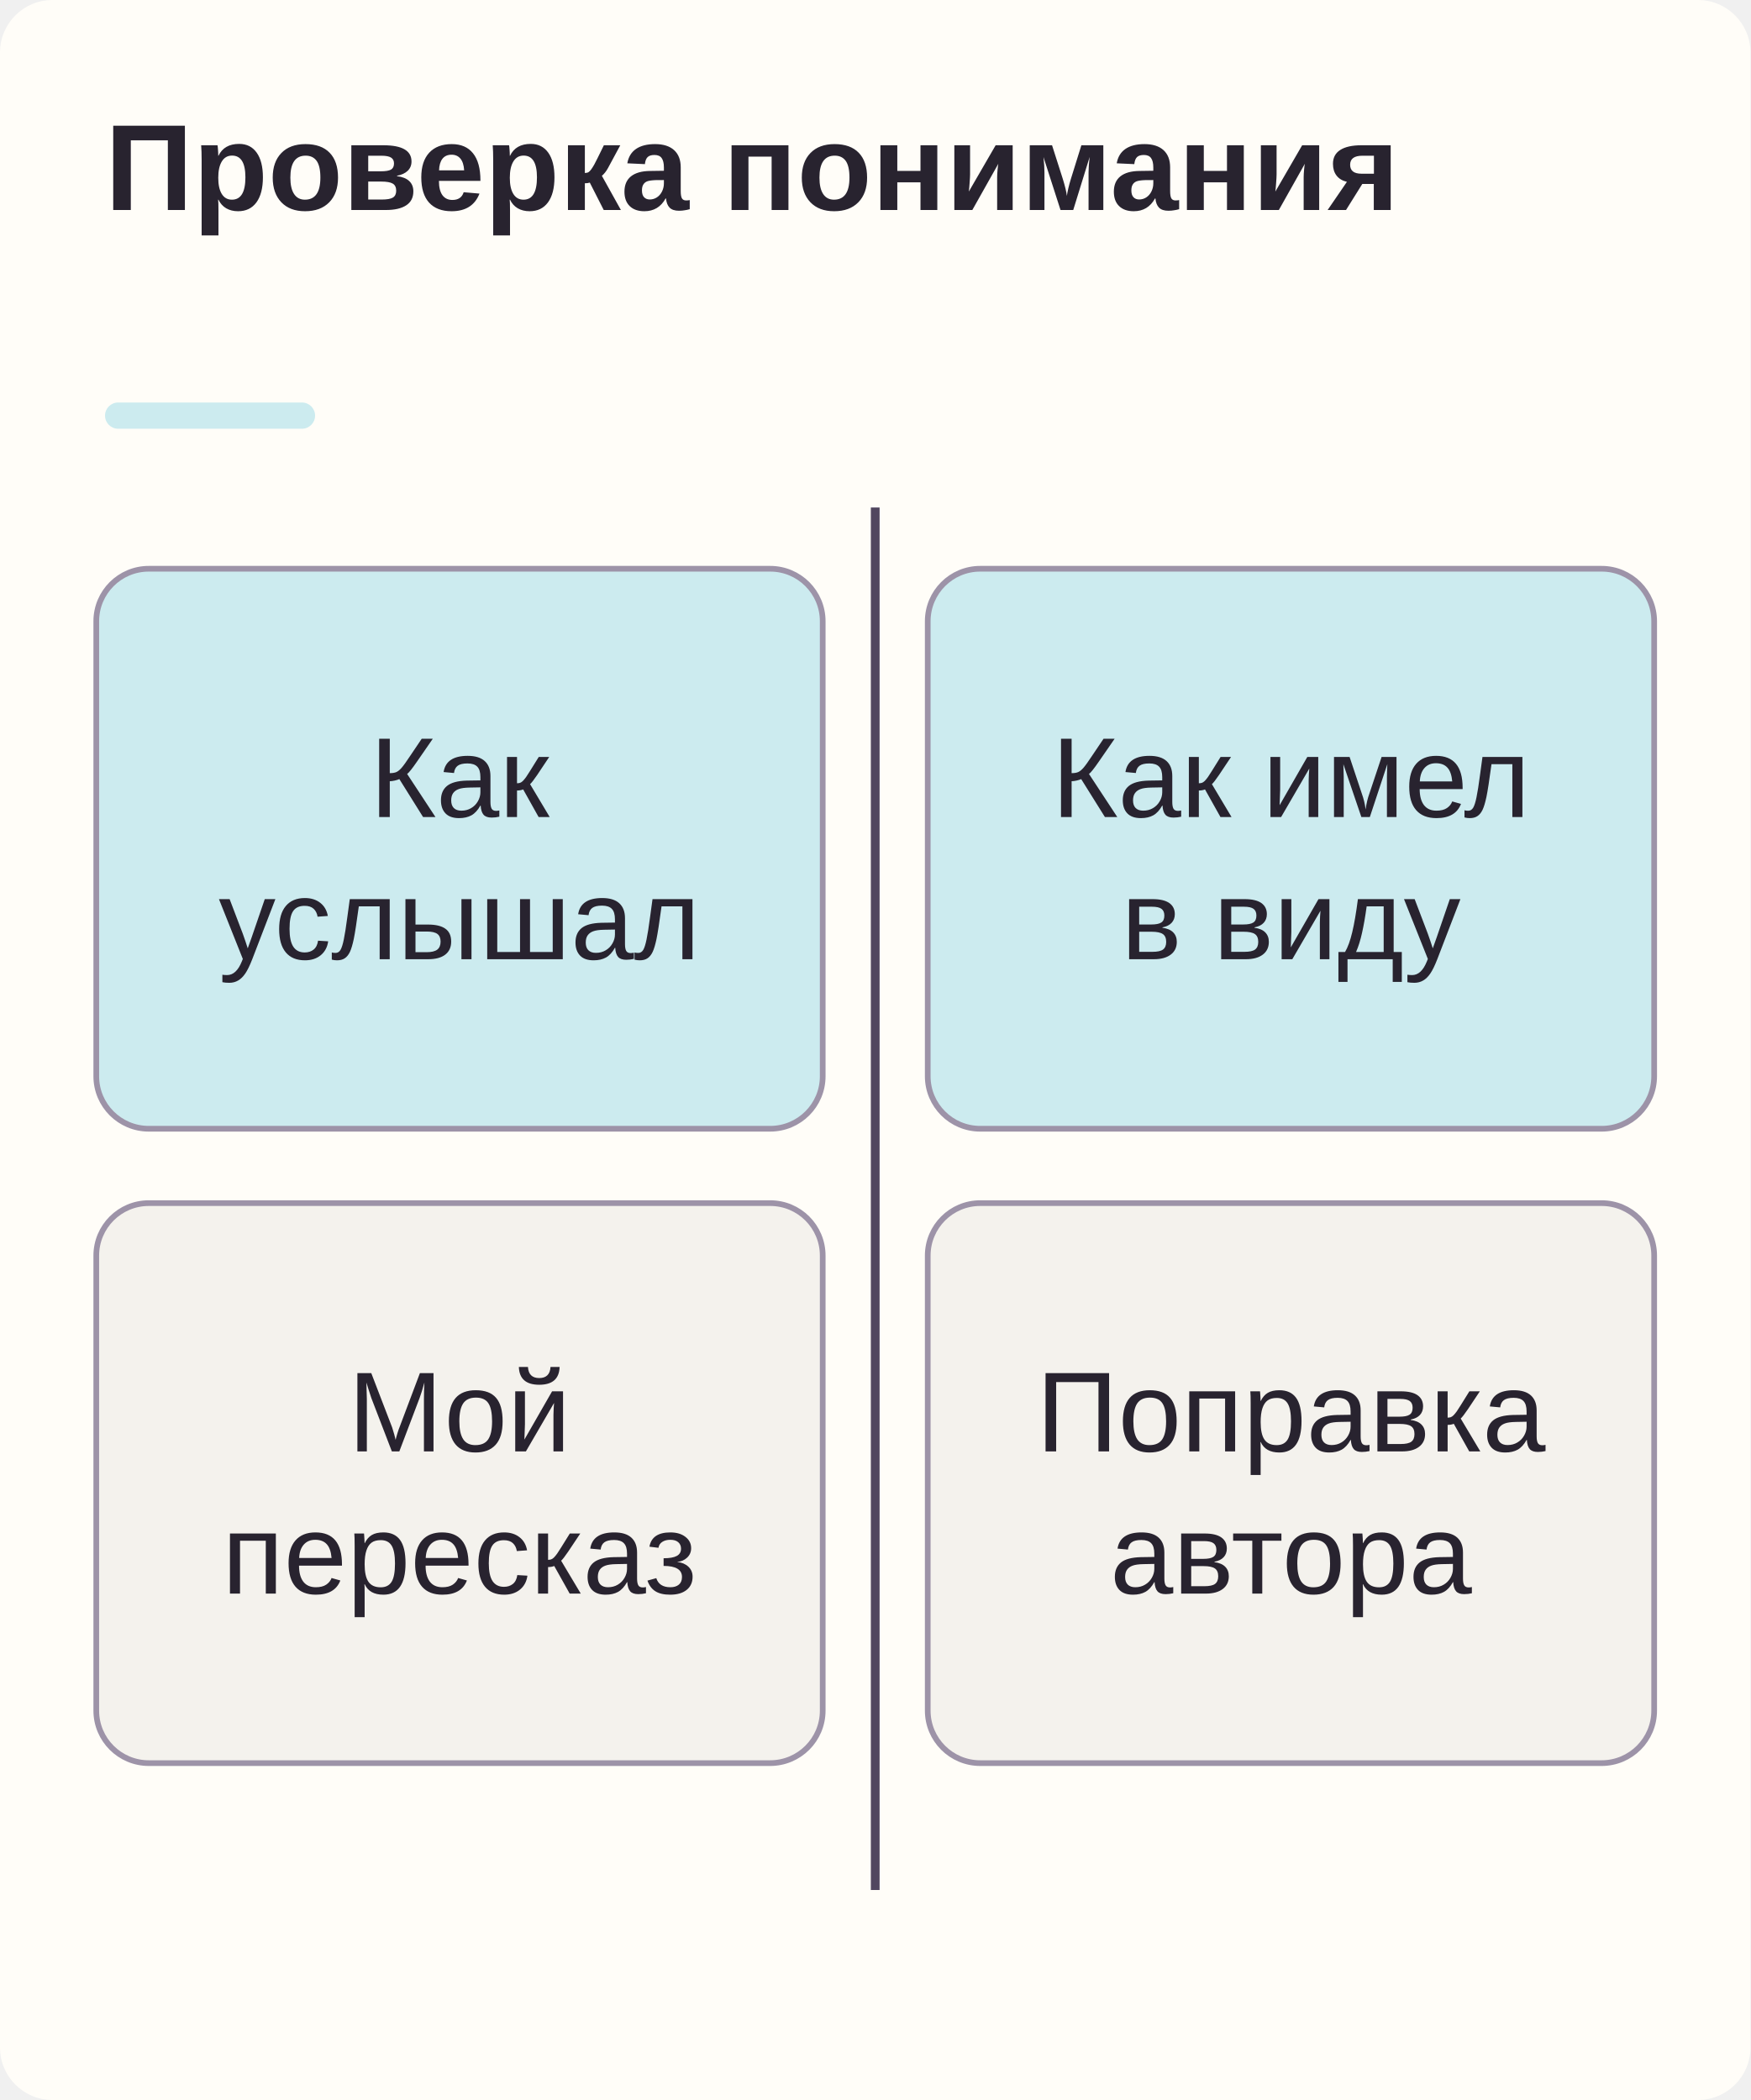
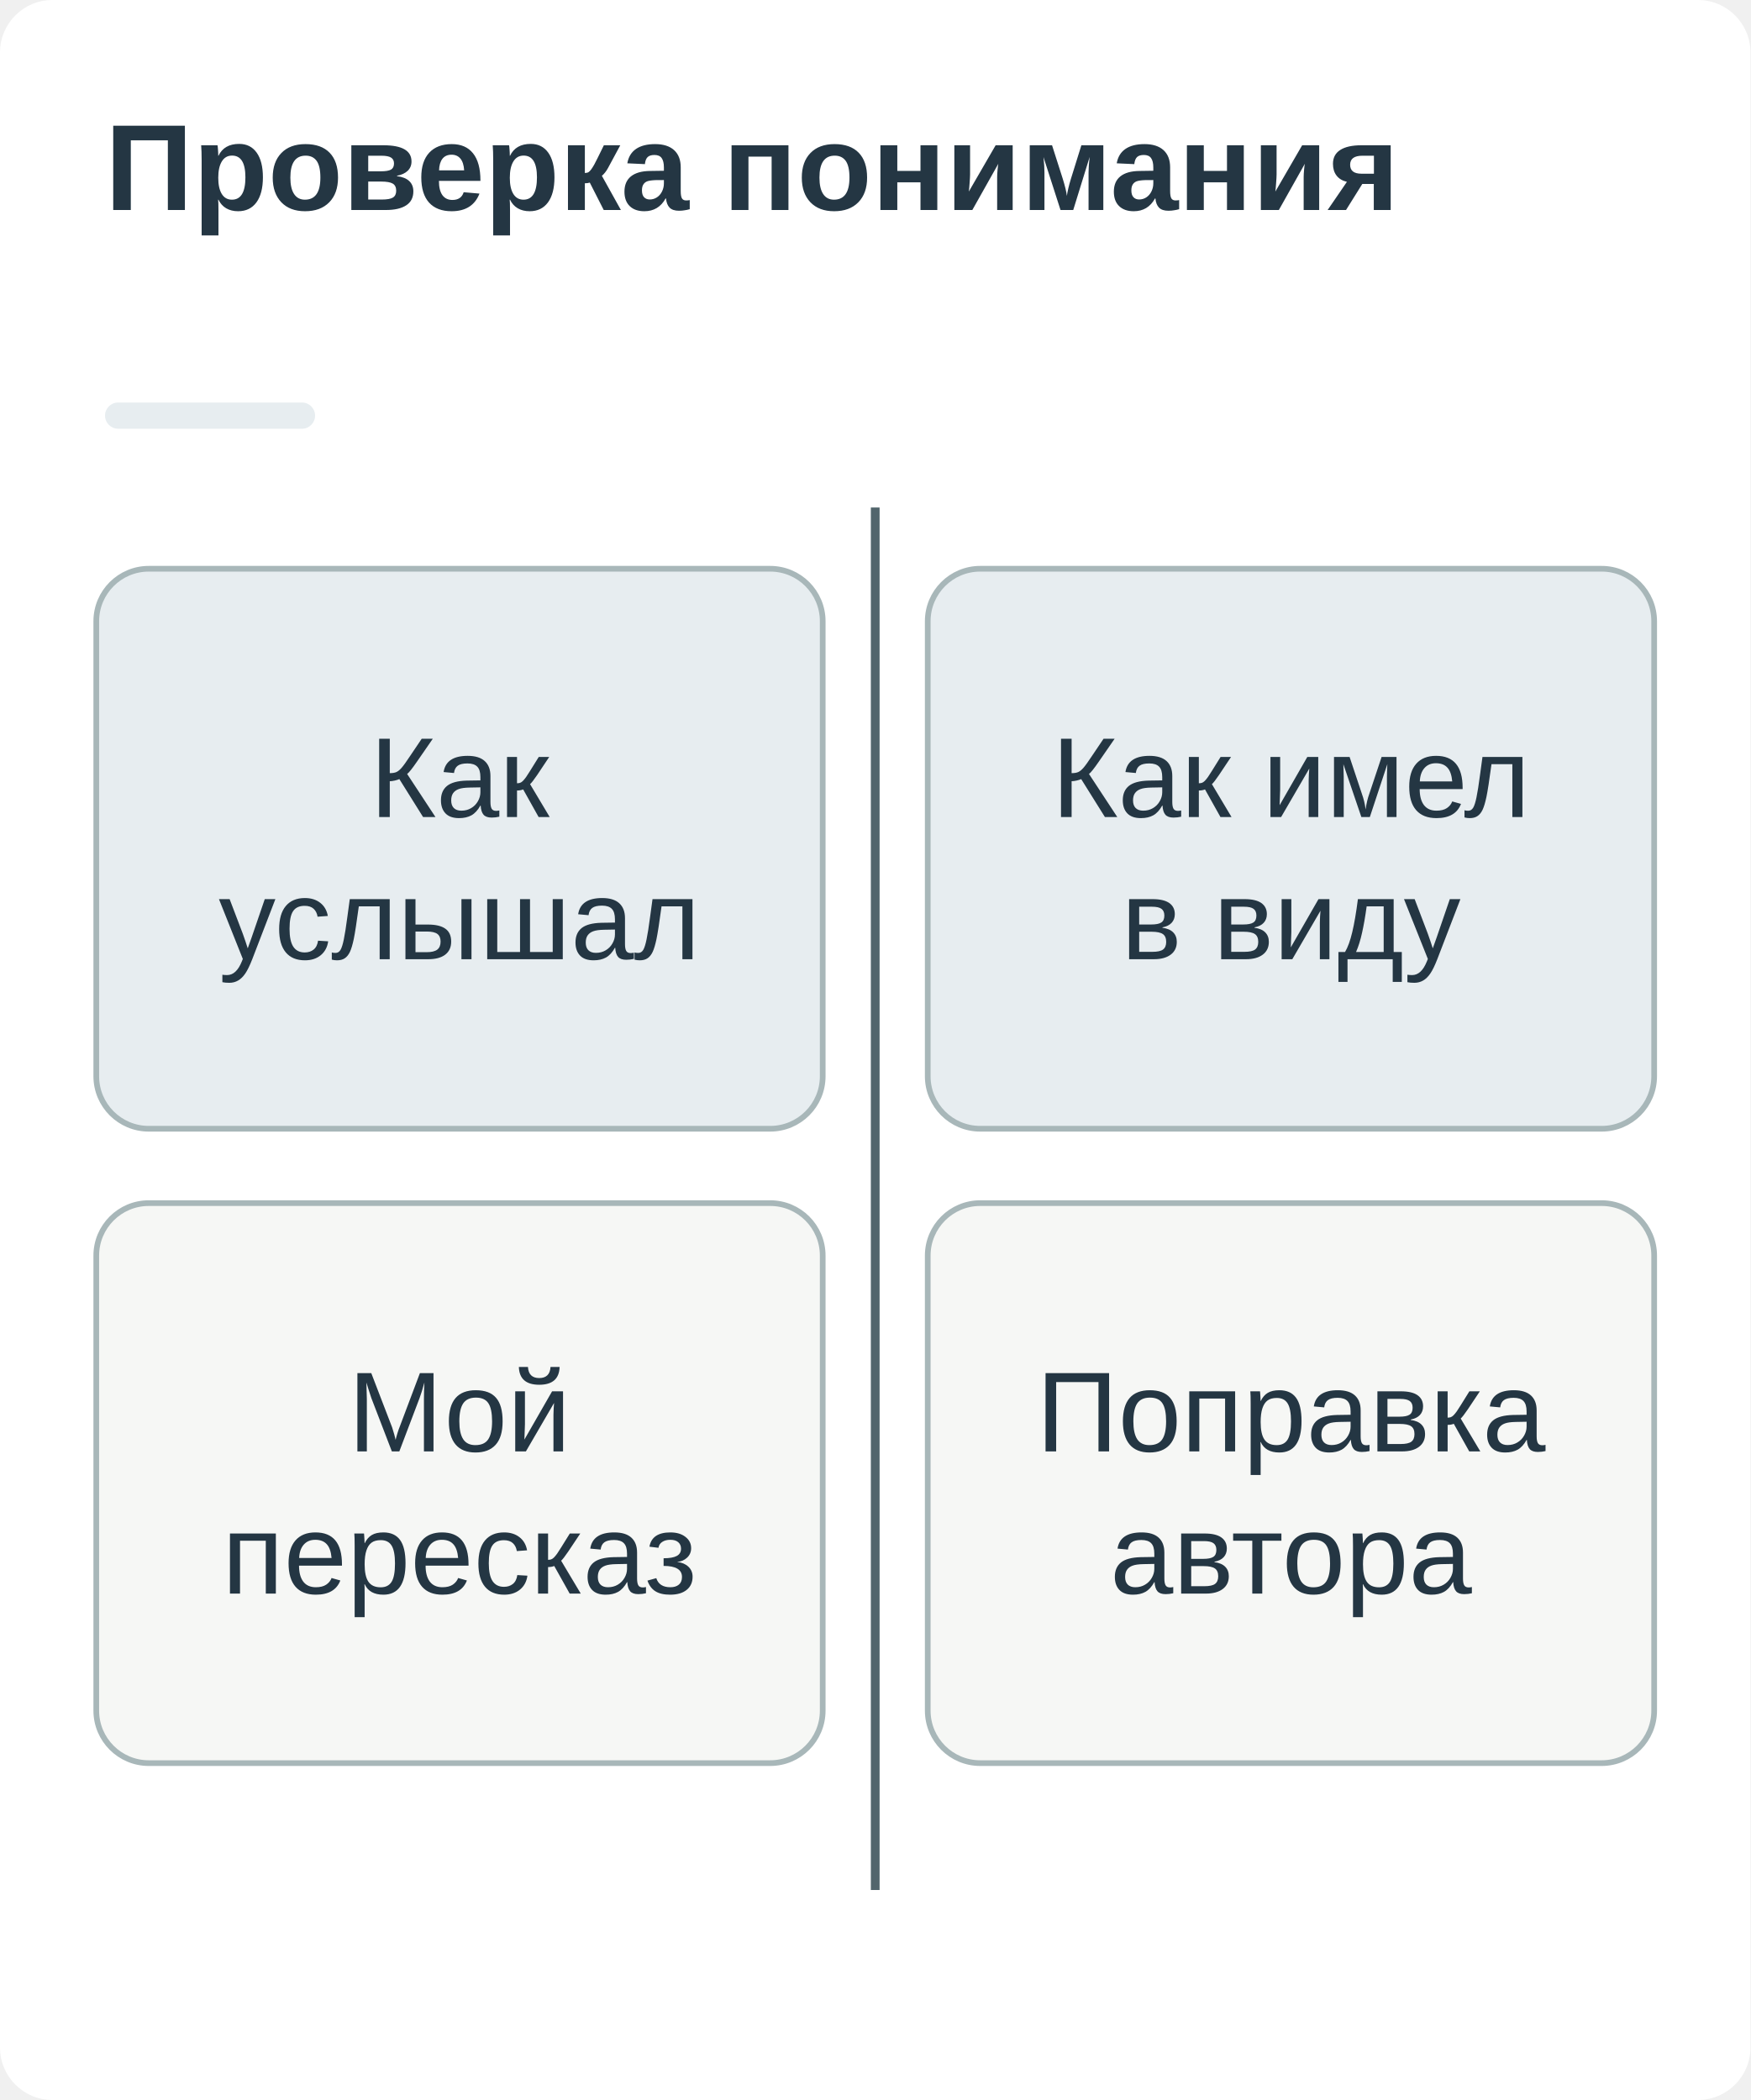
<svg xmlns="http://www.w3.org/2000/svg" viewBox="0 0 400 480" width="400" height="480" role="img" aria-labelledby="title desc">
  <defs>
    <marker id="arrow" markerWidth="8" markerHeight="8" refX="6" refY="4" orient="auto">
-       <path d="M1 1 L6 4 L1 7" fill="none" stroke="#51465f" stroke-width="1.5" />
+       <path d="M1 1 L6 4 L1 7" fill="none" stroke="#52656c" stroke-width="1.5" />
    </marker>
  </defs>
-   <rect width="400" height="480" rx="12" fill="#fffdf8" />
-   <rect x="24" y="92" width="48" height="6" rx="3" fill="#ccebef" />
-   <g font-family="Arial, sans-serif" fill="#28232f">
+   <rect width="400" height="480" rx="12" fill="#ffffff" />
+   <rect x="24" y="92" width="48" height="6" rx="3" fill="#e7edf0" />
+   <g font-family="Arial, sans-serif" fill="#243643">
    <text x="24" y="48" font-size="28" font-weight="700">Проверка понимания</text>
-     <line x1="200" y1="116" x2="200" y2="432" stroke="#51465f" stroke-width="2" />
-     <rect x="22" y="130" width="166" height="128" rx="12" fill="#ccebef" stroke="#9d93a8" stroke-width="1.3" />
+     <line x1="200" y1="116" x2="200" y2="432" stroke="#52656c" stroke-width="2" />
+     <rect x="22" y="130" width="166" height="128" rx="12" fill="#e7edf0" stroke="#a8b7b9" stroke-width="1.3" />
    <text x="105" y="186.75" text-anchor="middle" font-size="26">Как</text>
    <text x="105" y="219.25" text-anchor="middle" font-size="26">услышал</text>
-     <rect x="22" y="275" width="166" height="128" rx="12" fill="#f4f2ed" stroke="#9d93a8" stroke-width="1.3" />
+     <rect x="22" y="275" width="166" height="128" rx="12" fill="#f6f7f5" stroke="#a8b7b9" stroke-width="1.3" />
    <text x="105" y="331.75" text-anchor="middle" font-size="26">Мой</text>
    <text x="105" y="364.25" text-anchor="middle" font-size="26">пересказ</text>
-     <rect x="212" y="130" width="166" height="128" rx="12" fill="#ccebef" stroke="#9d93a8" stroke-width="1.3" />
+     <rect x="212" y="130" width="166" height="128" rx="12" fill="#e7edf0" stroke="#a8b7b9" stroke-width="1.3" />
    <text x="295" y="186.75" text-anchor="middle" font-size="26">Как имел</text>
    <text x="295" y="219.25" text-anchor="middle" font-size="26">в виду</text>
-     <rect x="212" y="275" width="166" height="128" rx="12" fill="#f4f2ed" stroke="#9d93a8" stroke-width="1.3" />
+     <rect x="212" y="275" width="166" height="128" rx="12" fill="#f6f7f5" stroke="#a8b7b9" stroke-width="1.3" />
    <text x="295" y="331.75" text-anchor="middle" font-size="26">Поправка</text>
    <text x="295" y="364.25" text-anchor="middle" font-size="26">автора</text>
  </g>
</svg>
